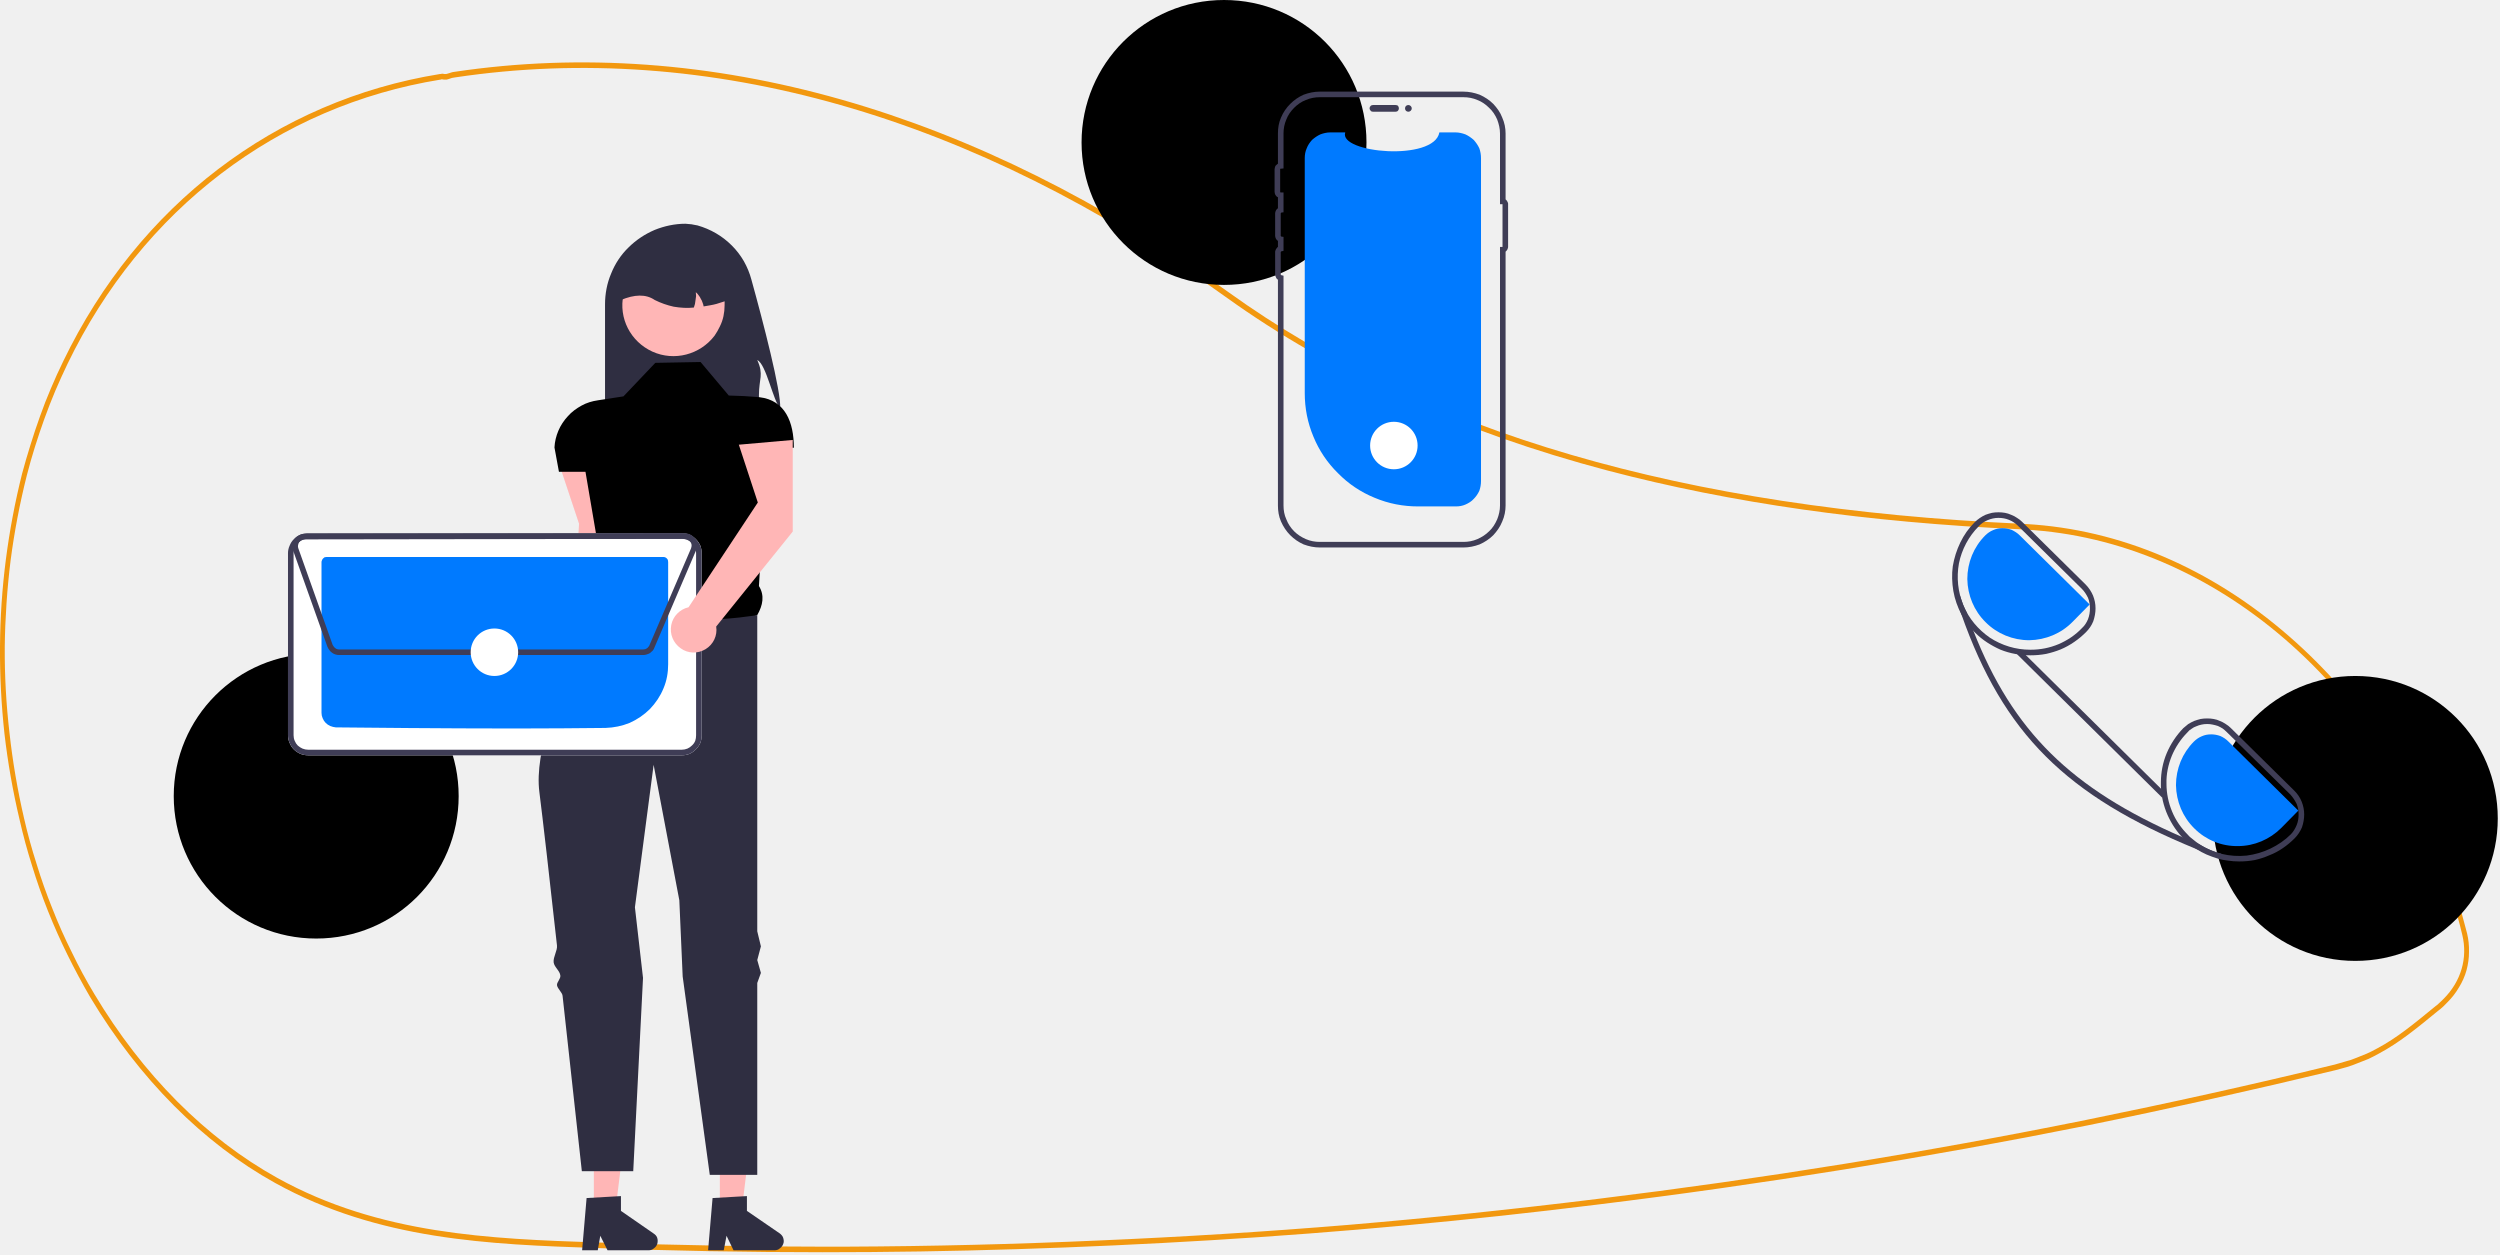
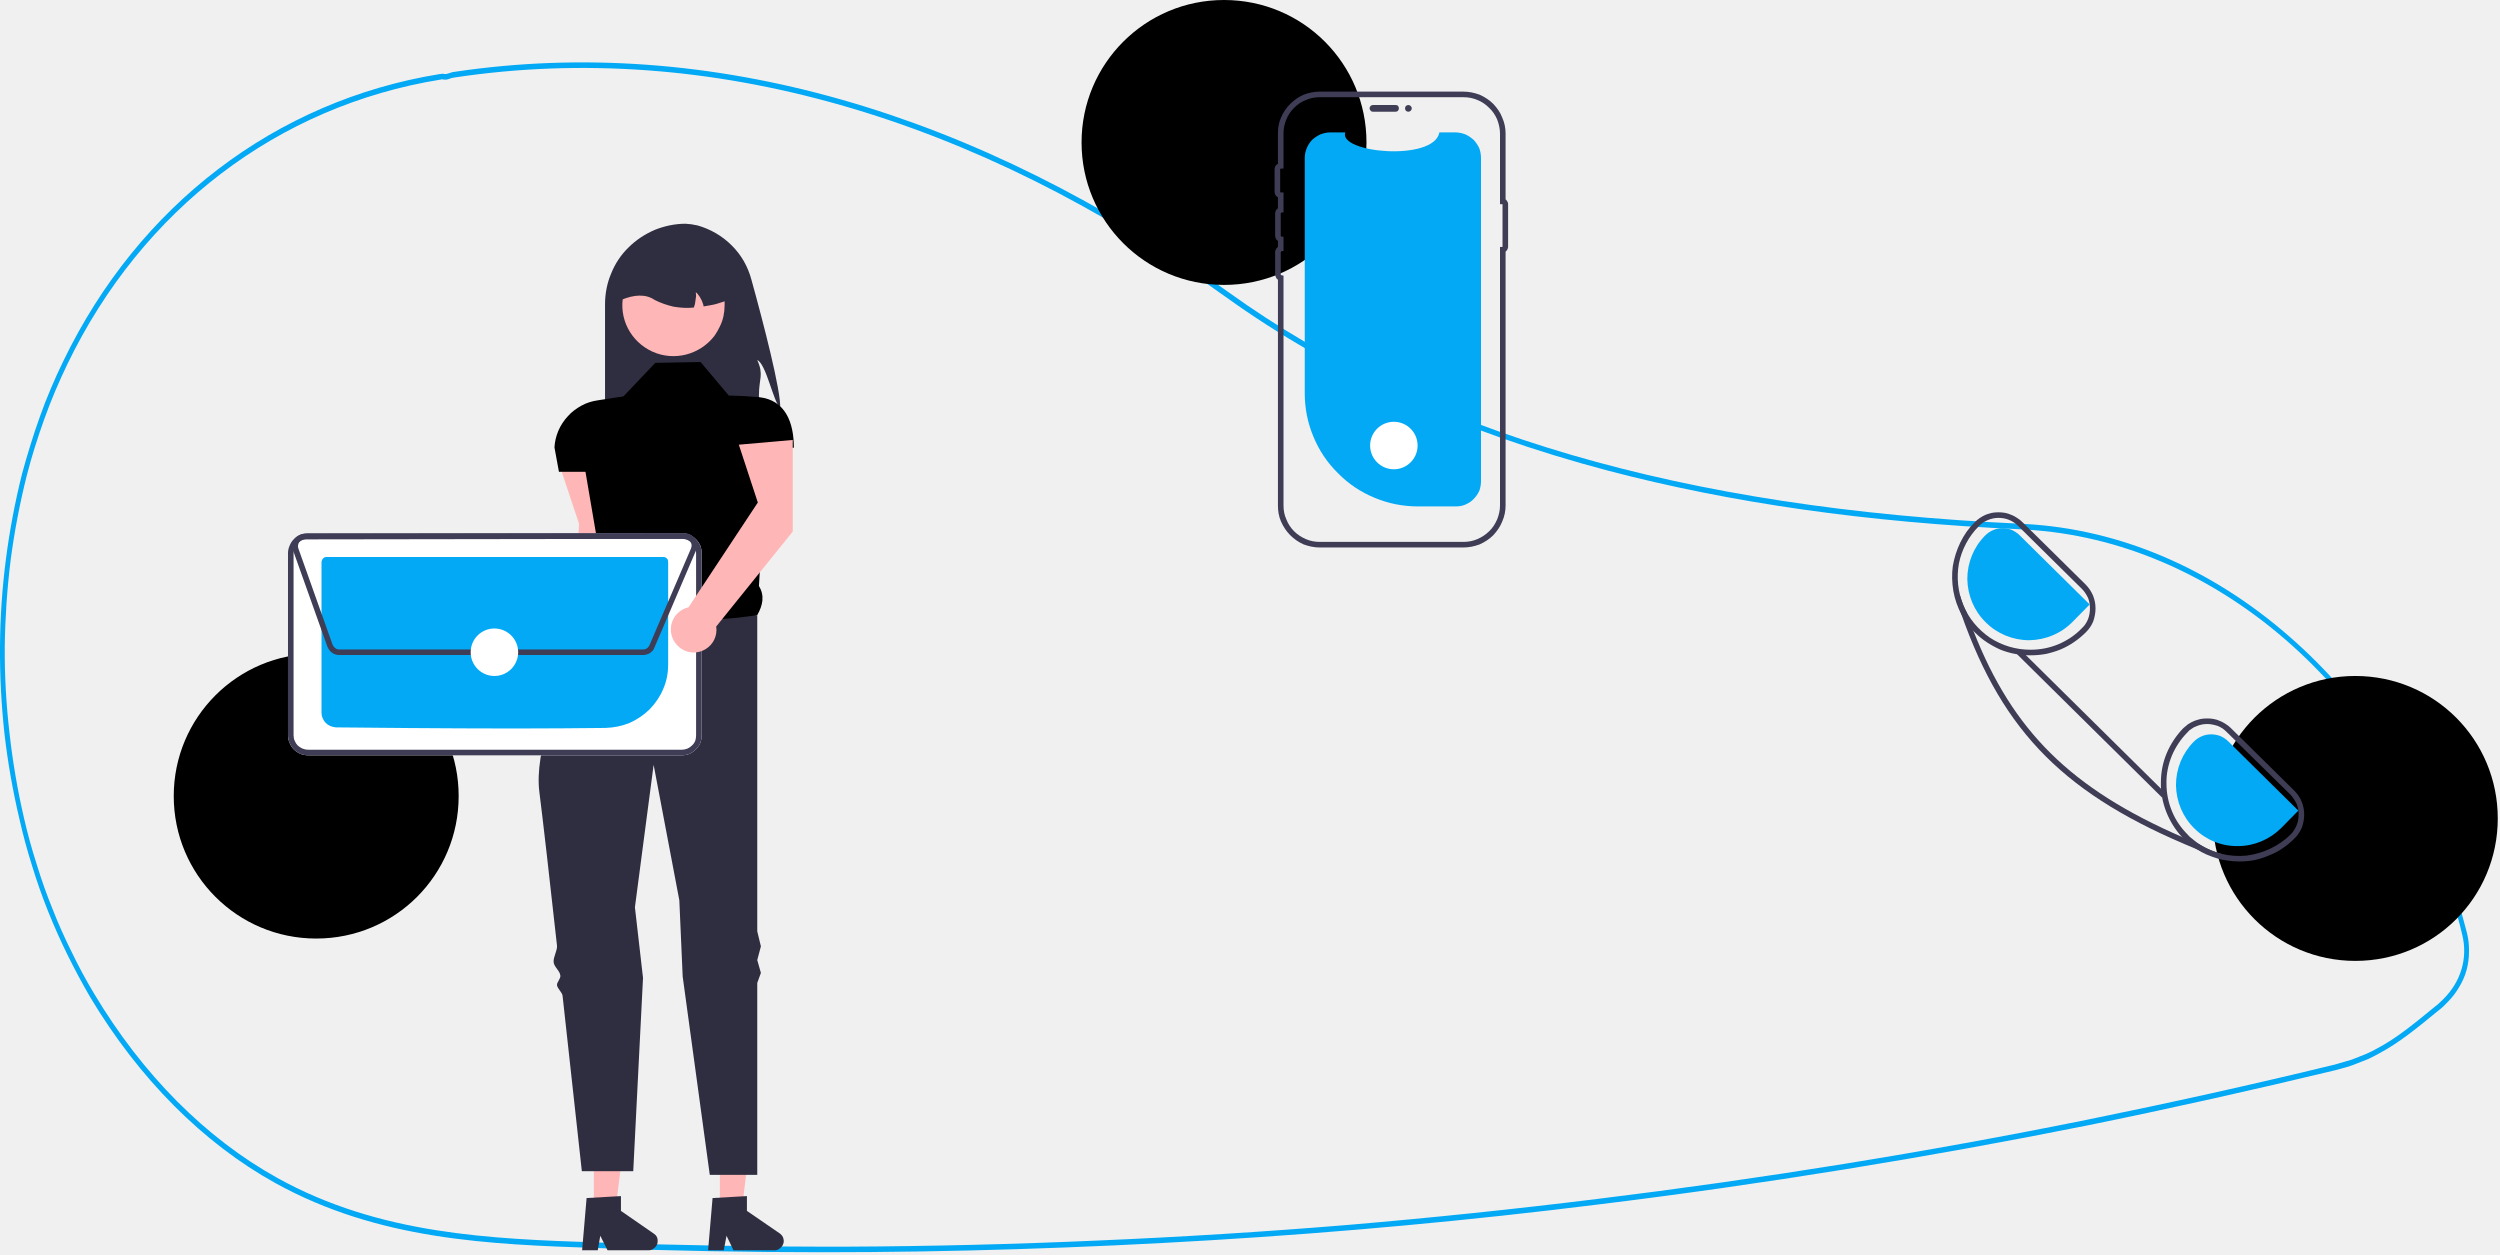
<svg xmlns="http://www.w3.org/2000/svg" version="1.2" viewBox="0 0 895 449" width="895" height="449">
  <style>
- 		.s0 { fill: #f2980f } 
+ 		.s0 { fill: #03a9f4 } 
		.s1 { fill: #2f2e41 } 
		.s2 { fill: #ffb6b6 } 
		.s3 { fill: #000000 } 
- 		.s4 { fill: #007aff } 
+ 		.s4 { fill: #03a9f4 } 
		.s5 { fill: #3f3d56 } 
		.s6 { fill: #ffffff } 
	</style>
  <g id="Layer 1">
    <path id="Layer" class="s0" d="m294.5 448.3q-40.5 0-80.8-1.5c-38.5-1.3-78.2-2.8-115.2-23.3-25.8-14.3-48.7-37.3-66.2-66.5q-4.3-7.4-8.1-15.1-3.8-7.7-7-15.7-3.2-8-5.7-16.2-2.6-8.2-4.5-16.6-3.6-15.2-5.4-30.7-1.7-15.6-1.6-31.2 0.1-15.7 2.1-31.2 2-15.5 5.8-30.7 1.4-5.2 3-10.3 1.6-5.2 3.4-10.2 1.8-5.1 3.9-10 2.1-5 4.5-9.9c26.9-55.7 76-93.2 134.8-102.7q0.2 0 0.4 0 0.1-0.1 0.3-0.1 0.2 0 0.4 0 0.2 0 0.3 0.1 0.4 0 0.8 0l0.4-0.1q0.3-0.1 0.7-0.2 0.3-0.1 0.6-0.2 0.4-0.1 0.7-0.2 0.4-0.1 0.7-0.1c90.6-13.5 186.4 13.8 277 78.9 70 50.3 162.8 77.4 283.7 82.9l1.8 0.1c33.6 1.9 66.2 15.8 94.1 40.1 27.6 24 48.3 56 59.9 92.6 1.4 4.5 2.7 9.1 3.9 13.8q0.8 3.3 0.7 6.7 0 3.3-0.9 6.6-0.9 3.2-2.7 6.1-1.7 2.9-4.1 5.3l-0.3 0.3q-1 1.1-2.2 2.1l-0.9 0.7c-7.8 6.4-13.9 11.4-21.2 15.3q-1.8 1-3.7 1.9-1.9 0.8-3.8 1.5-1.9 0.8-3.9 1.4-2 0.6-4 1.1c-29.5 7.1-59.4 13.8-88.9 19.8-57.4 11.5-116.3 21.1-175.1 28.3q-34.5 4.3-69.2 7.5-34.6 3.2-69.4 5.3-34.7 2.1-69.5 3.2-34.8 1.1-69.6 1.1zm-136.2-419.9q-0.1 0-0.2 0 0 0-0.1 0-0.1 0-0.1 0.1-0.1 0-0.2 0c-58.2 9.4-106.8 46.5-133.5 101.7q-2.3 4.8-4.4 9.7-2.1 5-3.9 10-1.8 5-3.4 10.1-1.6 5.1-2.9 10.2-3.8 15.1-5.8 30.4-1.9 15.4-2.1 30.9-0.1 15.5 1.7 30.9 1.7 15.4 5.2 30.5 1.9 8.3 4.5 16.4 2.5 8.2 5.7 16.1 3.1 7.9 6.9 15.5 3.7 7.7 8.1 15c17.3 28.9 39.9 51.6 65.5 65.8 36.6 20.3 76.2 21.8 114.4 23.1q44.9 1.6 89.8 1.5 44.8-0.2 89.7-2.2 44.8-1.9 89.6-5.6 44.7-3.8 89.2-9.3c58.8-7.2 117.6-16.7 175-28.3 29.5-6 59.4-12.6 88.9-19.8q1.9-0.5 3.8-1.1 2-0.5 3.9-1.3 1.8-0.7 3.7-1.5 1.8-0.8 3.6-1.8c7.2-3.8 13.2-8.8 20.9-15.1l0.9-0.7q1-0.9 1.9-1.8l0.2-0.2c6.3-6.3 8.7-14.7 6.7-22.9-1.1-4.7-2.4-9.3-3.8-13.7-23.7-74.7-85-127.6-152.5-131.4l-1.7-0.1c-55.3-2.5-103.6-9.4-147.8-21-52.7-13.9-98.8-34.8-136.9-62.2-90.2-64.9-185.6-92.1-275.8-78.6q-0.3 0-0.6 0.1-0.3 0-0.6 0.1-0.3 0.1-0.6 0.2-0.3 0.1-0.6 0.2l-0.7 0.2q-0.1 0-0.2 0-0.2 0-0.3 0-0.1 0-0.3 0-0.1 0-0.2 0-0.3-0.1-0.6-0.1z" />
    <path id="Layer" class="s1" d="m279.3 146.1c-2.5-2.4-5-15.8-8.2-17.2 2.4 5.3 0.6 6.7 0.6 12.5q0 1.2 0 2.4-0.1 1.3-0.2 2.5-0.2 1.2-0.4 2.4-0.2 1.2-0.5 2.4h-54v-42.1c0-3.8 0.7-7.6 2.2-11.1 1.4-3.5 3.5-6.7 6.2-9.3 2.7-2.7 5.9-4.8 9.4-6.3 3.5-1.4 7.2-2.2 11-2.2q0.5 0 1.1 0.1 0.5 0 1.1 0.1 0.5 0.1 1 0.2 0.6 0.1 1.1 0.2 3.5 1 6.6 2.8 3.1 1.8 5.7 4.4 2.5 2.5 4.3 5.6 1.8 3.2 2.7 6.6c4.2 15.1 10.7 40.2 10.3 46z" />
    <path id="Layer" class="s2" d="m219.7 197.9l0.1-32.8-19.4 1.7 6.9 20.7-3.2 52.1c-3.2 0.7-5.6 3.2-6.3 6.4-0.6 3.2 0.7 6.4 3.4 8.3 2.6 1.8 6.1 1.9 8.9 0.3 2.8-1.7 4.3-4.9 3.9-8.1z" />
    <path id="Layer" class="s2" d="m257.7 432.8h7.9l3.7-30.1h-11.6v30.1z" />
    <path id="Layer" class="s1" d="m255.1 428.9l12.3-0.7v5.3l11.8 8.1c0.5 0.4 1 0.9 1.2 1.6 0.2 0.7 0.3 1.4 0 2.1-0.2 0.6-0.6 1.2-1.2 1.6-0.5 0.5-1.2 0.7-1.9 0.7h-14.7l-2.5-5.2-1 5.2h-5.6z" />
    <path id="Layer" class="s2" d="m212.6 432.8h7.8l3.7-30.1h-11.5v30.1z" />
    <path id="Layer" class="s1" d="m210 428.9l12.3-0.7v5.3l11.7 8.1c0.6 0.4 1.1 0.9 1.3 1.6 0.2 0.7 0.2 1.4 0 2.1-0.2 0.6-0.6 1.2-1.2 1.6-0.5 0.5-1.2 0.7-1.9 0.7h-14.7l-2.6-5.2-0.9 5.2h-5.6z" />
    <path id="Layer" class="s3" d="m250.8 129.6l-16.2 0.3-11.4 12-9.1 1.4c-2.1 0.3-4.1 0.9-5.9 1.9-1.8 1-3.5 2.2-4.9 3.8-1.4 1.5-2.6 3.3-3.4 5.2-0.8 1.9-1.3 3.9-1.4 6l1.6 8.7h9.5l5.5 32.3c-2.2 5.4-2.3 9.7 2.1 11.4l13.6 25.7 40.3-18.1c2-3.5 2.7-7 0.6-10.4l2.9-49.5h9.6c0-9.2-3.1-17-12.3-18.1q-1.3-0.1-2.7-0.2-1.4-0.1-2.8-0.2-1.3-0.1-2.7-0.1-1.4-0.1-2.8-0.1z" />
    <path id="Layer" class="s1" d="m271.1 220.2c0 0-39.3 7-53.9-7.6 0 0-1.5 2.5-3.7 6.7-0.7 1.2-1.9 2-2.6 3.5-0.7 1.3-2.5 2.9-3.2 4.4-0.6 1.2 0.3 2.8-0.3 4.1-7.4 15.7-16.2 37.7-14.3 52.3 1.2 9.4 3.7 31.3 6.3 54.9 0.2 1.8-1.4 4.1-1.2 6 0.2 1.7 2.2 3 2.4 4.7 0.2 1.2-1.3 2.4-1.2 3.5 0.2 1.3 1.9 2.6 2 3.8 3.6 32.5 6.9 62.8 6.9 62.8h18.4l3.5-69.2-2.9-25.3 6.7-51 9.2 48.5 1.2 27.3 9.7 71h17v-68.7l1.3-3.6-1.3-4.6 1.3-4.9-1.3-5.4z" />
    <path id="Layer" class="s2" d="m255.8 120.2c-5.2 6.8-14.4 9.2-22.2 5.7-7.9-3.6-12.2-12-10.4-20.4 1.7-8.4 9-14.5 17.6-14.6 8.6-0.2 16.1 5.6 18.1 14q0.1 0.3 0.2 0.6 0.4 1.9 0.3 3.9 0 1.9-0.4 3.8-0.4 1.9-1.3 3.7-0.8 1.7-1.9 3.3z" />
    <path id="Layer" class="s1" d="m251.9 109.7q-0.1-0.7-0.4-1.4-0.2-0.7-0.6-1.3-0.3-0.7-0.8-1.3-0.4-0.6-1-1.1 0.1 0.7 0.1 1.4-0.1 0.7-0.2 1.4-0.1 0.7-0.2 1.4-0.2 0.7-0.4 1.3-1.8 0.2-3.6 0.1-1.8-0.1-3.6-0.4-1.8-0.4-3.5-1-1.7-0.6-3.3-1.4c-3.2-2.2-7.3-2-12.1 0 0-2.4 0.4-4.7 1.3-6.8 0.9-2.2 2.2-4.1 3.9-5.8 1.6-1.6 3.6-2.9 5.7-3.8 2.2-0.9 4.5-1.4 6.8-1.4h3.2c2.3 0 4.6 0.5 6.8 1.4 2.1 0.9 4.1 2.2 5.7 3.8 1.7 1.7 3 3.6 3.9 5.8 0.9 2.1 1.3 4.4 1.3 6.8q-1.1 0.4-2.2 0.7-1.1 0.4-2.2 0.7-1.1 0.3-2.3 0.5-1.1 0.2-2.3 0.4z" />
    <path id="Layer" class="s3" d="m113.2 336c-28.2 0-51-22.8-51-51 0-28.2 22.8-51 51-51 28.3 0 51 22.8 51 51 0 28.2-22.7 51-51 51z" />
    <path id="Layer" class="s3" d="m438.2 102c-28.2 0-51-22.8-51-51 0-28.2 22.8-51 51-51 28.3 0 51 22.8 51 51 0 28.2-22.7 51-51 51z" />
    <path id="Layer" class="s3" d="m843.2 344c-28.2 0-51-22.8-51-51 0-28.2 22.8-51 51-51 28.3 0 51 22.8 51 51 0 28.2-22.7 51-51 51z" />
    <path id="Layer" class="s4" d="m530.2 56.6v115.6c0 1.2-0.2 2.4-0.6 3.5-0.5 1.1-1.2 2.1-2 2.9-0.8 0.9-1.8 1.5-2.9 2-1.1 0.5-2.3 0.7-3.5 0.7q0 0 0 0 0 0 0 0 0 0 0 0-0.1 0-0.1 0h-13.4c-5.4 0-10.6-1-15.6-3.1-4.9-2-9.4-5-13.1-8.8-3.8-3.7-6.8-8.2-8.8-13.1-2.1-5-3.1-10.2-3.1-15.6v-84.1c0-1.2 0.2-2.4 0.7-3.5 0.4-1.1 1.1-2.1 1.9-3 0.9-0.8 1.9-1.5 3-2 1.1-0.4 2.3-0.7 3.5-0.7h5.4c-2.5 7.4 31.8 10.5 33.7 0h5.8c1.2 0 2.4 0.3 3.5 0.7 1.1 0.5 2.1 1.2 3 2 0.8 0.9 1.5 1.9 2 3 0.4 1.1 0.6 2.3 0.6 3.5z" />
    <path id="Layer" class="s5" d="m490.3 38.8q0-0.2 0.1-0.5 0.1-0.2 0.3-0.4 0.1-0.1 0.3-0.2 0.3-0.1 0.5-0.1h8.1c0.3 0 0.7 0.1 0.9 0.3 0.2 0.3 0.3 0.6 0.3 0.9 0 0.3-0.1 0.6-0.3 0.8-0.2 0.3-0.6 0.4-0.9 0.4h-8.1q-0.2 0-0.5-0.1-0.2-0.1-0.3-0.3-0.2-0.1-0.3-0.4-0.1-0.2-0.1-0.4z" />
    <path id="Layer" class="s5" d="m523.9 196h-51.4c-2 0-3.9-0.4-5.8-1.1-1.8-0.8-3.4-1.9-4.8-3.3-1.4-1.4-2.5-3.1-3.3-4.9-0.8-1.8-1.1-3.8-1.1-5.7v-80.9q-0.3-0.1-0.4-0.3-0.2-0.2-0.3-0.5-0.1-0.2-0.2-0.5-0.1-0.2-0.1-0.5v-8.1q0-0.3 0.1-0.5 0.1-0.3 0.2-0.5 0.1-0.2 0.3-0.4 0.1-0.2 0.4-0.4v-2.2q-0.3-0.1-0.4-0.3-0.2-0.2-0.3-0.4-0.1-0.3-0.2-0.5-0.1-0.3-0.1-0.5v-8.2q0-0.2 0.1-0.5 0.1-0.2 0.2-0.5 0.1-0.2 0.3-0.4 0.1-0.2 0.4-0.3v-4q-0.3-0.1-0.5-0.3-0.2-0.2-0.4-0.5-0.1-0.2-0.2-0.5-0.1-0.3-0.1-0.6v-8.1q0-0.3 0.1-0.6 0.1-0.3 0.2-0.6 0.2-0.2 0.4-0.4 0.2-0.2 0.5-0.4v-10.8c0-2 0.3-3.9 1.1-5.7 0.8-1.9 1.9-3.5 3.3-4.9 1.4-1.4 3-2.5 4.8-3.3 1.9-0.7 3.8-1.1 5.8-1.1h51.4c2 0 3.9 0.4 5.8 1.1 1.8 0.8 3.5 1.9 4.9 3.3 1.3 1.4 2.5 3 3.2 4.9 0.8 1.8 1.2 3.7 1.2 5.7v23.6q0.2 0.1 0.3 0.3 0.2 0.1 0.3 0.4 0.1 0.2 0.2 0.4 0.1 0.2 0.1 0.5v15.5q0 0.2-0.1 0.4-0.1 0.3-0.2 0.5-0.1 0.2-0.3 0.4-0.1 0.1-0.3 0.3v90.9c0 1.9-0.4 3.9-1.2 5.7-0.7 1.8-1.9 3.5-3.2 4.9-1.4 1.4-3.1 2.5-4.9 3.3-1.9 0.7-3.8 1.1-5.8 1.1zm-51.4-161.2c-1.7 0-3.4 0.3-5 1-1.6 0.6-3 1.6-4.2 2.8-1.2 1.2-2.2 2.6-2.8 4.2-0.7 1.6-1 3.3-1 5v12.5l-1 0.1q0 0-0.1 0 0 0 0 0-0.1 0-0.1 0.1 0 0 0 0.1v8.1q0 0 0 0.1 0 0 0.1 0 0 0 0 0.1 0.1 0 0.1 0h1v7.1l-0.8 0.1q0 0.1-0.1 0.1 0 0 0 0 0 0 0 0.1-0.1 0-0.1 0v8.2q0 0 0.1 0 0 0.1 0 0.1 0 0 0 0 0.1 0 0.1 0.1l0.8 0.1v5l-0.8 0.2q0 0-0.1 0 0 0.1 0 0.1 0 0 0 0-0.1 0.1-0.1 0.1v8.1q0 0.1 0.1 0.1 0 0 0 0.1 0 0 0 0 0.1 0 0.1 0l0.8 0.2v82.3c0 1.7 0.3 3.4 1 4.9 0.6 1.6 1.6 3.1 2.8 4.3 1.2 1.2 2.6 2.1 4.2 2.8 1.6 0.7 3.3 1 5 1h51.4c1.7 0 3.4-0.3 5-1 1.6-0.7 3-1.6 4.2-2.8 1.3-1.2 2.2-2.7 2.9-4.3 0.6-1.5 1-3.2 1-4.9v-92.6h0.9v-15.3h-0.9v-25.3c0-1.7-0.4-3.4-1-5-0.7-1.6-1.6-3-2.9-4.2-1.2-1.2-2.6-2.2-4.2-2.8-1.6-0.7-3.3-1-5-1z" />
    <path id="Layer" class="s5" d="m504.2 40c-0.7 0-1.2-0.5-1.2-1.2 0-0.7 0.5-1.2 1.2-1.2 0.6 0 1.2 0.5 1.2 1.2 0 0.7-0.6 1.2-1.2 1.2z" />
    <path id="Layer" class="s6" d="m244.1 270.4h-133.8q-1.4 0-2.7-0.5-1.4-0.6-2.4-1.6-1-1-1.5-2.3-0.6-1.3-0.6-2.8v-65.2q0-1.4 0.6-2.7 0.5-1.3 1.5-2.3 1-1 2.4-1.6 1.3-0.5 2.7-0.5h133.8q1.4 0 2.7 0.5 1.3 0.6 2.3 1.6 1 1 1.6 2.3 0.5 1.3 0.5 2.7v65.2q0 1.5-0.5 2.8-0.6 1.3-1.6 2.3-1 1-2.3 1.6-1.3 0.5-2.7 0.5z" />
    <path id="Layer" class="s5" d="m244.1 270.4h-133.8q-1.4 0-2.7-0.5-1.4-0.6-2.4-1.6-1-1-1.5-2.3-0.6-1.3-0.6-2.8v-65.2q0-1.4 0.6-2.7 0.5-1.3 1.5-2.3 1-1 2.4-1.6 1.3-0.5 2.7-0.5h133.8q1.4 0 2.7 0.5 1.3 0.6 2.3 1.6 1 1 1.6 2.3 0.5 1.3 0.5 2.7v65.2q0 1.5-0.5 2.8-0.6 1.3-1.6 2.3-1 1-2.3 1.6-1.3 0.5-2.7 0.5zm-133.8-77.5q-1 0-2 0.4-0.9 0.4-1.7 1.1-0.7 0.7-1.1 1.7-0.4 0.9-0.4 1.9v65.2q0 1.1 0.4 2 0.4 1 1.1 1.7 0.8 0.7 1.7 1.1 1 0.4 2 0.4h133.8q1 0 2-0.4 0.9-0.4 1.6-1.1 0.8-0.7 1.2-1.7 0.3-0.9 0.3-2v-65.2q0-1-0.3-1.9-0.4-1-1.2-1.7-0.7-0.7-1.6-1.1-1-0.4-2-0.4z" />
    <path id="Layer" class="s4" d="m184.4 260.8c-26.4 0-53.9-0.3-64.2-0.4q-1-0.1-2-0.5-0.9-0.4-1.6-1.1-0.7-0.7-1.1-1.7-0.4-0.9-0.4-1.9v-54q0-0.3 0.2-0.7 0.1-0.3 0.4-0.6 0.2-0.2 0.5-0.4 0.4-0.1 0.7-0.1h120.5q0.4 0 0.7 0.1 0.4 0.2 0.6 0.4 0.3 0.3 0.4 0.6 0.1 0.4 0.1 0.7v36.6c0 3-0.5 5.9-1.7 8.7-1.1 2.7-2.8 5.2-4.8 7.3-2.1 2.1-4.6 3.8-7.3 5-2.7 1.1-5.6 1.7-8.6 1.8-9.6 0.1-20.9 0.2-32.4 0.2z" />
    <path id="Layer" class="s5" d="m230.3 234.5h-108.9q-0.7 0-1.3-0.2-0.7-0.2-1.2-0.6-0.6-0.4-1-1-0.4-0.5-0.7-1.2l-12.3-34.5q-0.3-1-0.2-2.1 0.2-1.1 0.8-2 0.6-0.8 1.6-1.3 0.9-0.5 2-0.5l136.1-0.2q0.9 0 1.8 0.4 0.9 0.4 1.5 1.2 0.7 0.7 0.9 1.7 0.3 0.9 0.1 1.9h0.1l-0.4 0.9-14.9 34.8q-0.2 0.6-0.6 1.1-0.5 0.5-1 0.9-0.5 0.3-1.2 0.5-0.6 0.2-1.2 0.2zm14.9-41.6l-136.1 0.2q-0.6 0-1.1 0.2-0.5 0.3-0.9 0.8-0.3 0.5-0.4 1.1-0.1 0.6 0.1 1.1l12.3 34.6q0.2 0.3 0.4 0.6 0.2 0.3 0.5 0.5 0.3 0.3 0.7 0.4 0.3 0.1 0.7 0.1h108.9q0.3 0 0.7-0.1 0.3-0.1 0.6-0.3 0.3-0.2 0.5-0.5 0.3-0.3 0.4-0.6l14.9-34.7 0.7 0.3-0.7-0.3q0.2-0.6 0.2-1.2-0.1-0.6-0.4-1.1-0.4-0.5-0.9-0.8-0.5-0.3-1.1-0.3z" />
    <path id="Layer" class="s6" d="m177 242c-4.7 0-8.5-3.8-8.5-8.5 0-4.7 3.8-8.5 8.5-8.5 4.7 0 8.5 3.8 8.5 8.5 0 4.7-3.8 8.5-8.5 8.5z" />
    <path id="Layer" class="s6" d="m499 168c-4.7 0-8.5-3.8-8.5-8.5 0-4.7 3.8-8.5 8.5-8.5 4.7 0 8.5 3.8 8.5 8.5 0 4.7-3.8 8.5-8.5 8.5z" />
    <path id="Layer" class="s5" d="m821.4 283.1l-22.8-22.5q-0.8-0.8-1.8-1.4-1-0.7-2.1-1.1-1-0.5-2.2-0.7-1.1-0.2-2.3-0.2h-0.1q-1.2 0-2.3 0.2-1.2 0.3-2.3 0.7-1.1 0.5-2.1 1.1-0.9 0.7-1.8 1.5c-2.5 2.6-4.5 5.6-5.9 8.9-1.4 3.3-2.1 6.9-2.1 10.5-0.1 3.5 0.6 7.1 1.9 10.5 1.3 3.3 3.2 6.4 5.6 9q0.4 0.4 0.8 0.7 0.5 0.6 1.1 1 0.5 0.5 1.1 1 0.5 0.4 1.1 0.9 0.6 0.4 1.2 0.8 1.7 1.1 3.5 1.9 1.9 0.8 3.8 1.4 1.9 0.6 3.9 0.8 2 0.3 4 0.3h0.1q2.8 0 5.5-0.5 2.7-0.6 5.2-1.7 2.6-1 4.9-2.6 2.2-1.5 4.2-3.5c1.1-1.1 2-2.5 2.6-3.9 0.5-1.5 0.8-3 0.8-4.6 0-1.6-0.3-3.1-0.9-4.6-0.6-1.5-1.5-2.8-2.6-3.9zm-1.3 15.6c-2.1 2.1-4.6 3.8-7.3 5.1-2.7 1.3-5.5 2.1-8.5 2.5-3 0.3-6 0.1-8.9-0.6-2.8-0.7-5.6-1.9-8.1-3.5q-0.5-0.4-1.1-0.8-0.5-0.4-1-0.8-0.5-0.4-1-0.8-0.5-0.4-0.9-0.9c-2.4-2.4-4.4-5.2-5.7-8.4-1.3-3.1-2-6.5-2-9.9-0.1-3.4 0.6-6.8 1.9-10 1.3-3.1 3.2-6 5.6-8.4q0.6-0.8 1.5-1.3 0.8-0.6 1.7-0.9 0.9-0.4 1.9-0.6 0.9-0.2 1.9-0.2h0.1q1 0 1.9 0.2 1 0.2 1.9 0.5 0.9 0.4 1.7 0.9 0.8 0.6 1.5 1.3l22.8 22.4c0.9 1 1.6 2.1 2.2 3.3 0.5 1.2 0.7 2.5 0.7 3.8 0 1.3-0.2 2.6-0.7 3.8-0.5 1.2-1.2 2.4-2.1 3.3z" />
    <path id="Layer" class="s5" d="m746.7 209.3l-22.8-22.5q-0.8-0.8-1.8-1.4-1-0.7-2.1-1.1-1.1-0.5-2.2-0.7-1.2-0.2-2.3-0.2h-0.1q-1.2 0-2.3 0.2-1.2 0.3-2.3 0.7-1.1 0.5-2.1 1.2-0.9 0.6-1.8 1.5c-2.1 2.1-3.8 4.5-5.1 7.2-1.3 2.7-2.2 5.5-2.7 8.5-0.4 2.9-0.3 5.9 0.2 8.9 0.5 2.9 1.5 5.7 2.9 8.4q0.5 0.8 1 1.6 0.4 0.7 1 1.5 0.5 0.7 1.1 1.4 0.6 0.7 1.2 1.4 0.3 0.3 0.7 0.7 1.9 1.9 4.2 3.4 2.3 1.5 4.8 2.6 2.5 1 5.2 1.5 2.7 0.5 5.4 0.5h0.2q2.8 0 5.5-0.5 2.7-0.6 5.2-1.6 2.6-1.1 4.9-2.7 2.2-1.5 4.2-3.5c1.1-1.1 2-2.4 2.6-3.9 0.5-1.5 0.8-3 0.8-4.6 0-1.6-0.3-3.1-0.9-4.6-0.6-1.4-1.5-2.8-2.6-3.9zm-1.4 15.6q-1.7 1.8-3.9 3.3-2.1 1.4-4.4 2.4-2.4 1-4.9 1.5-2.5 0.5-5.1 0.5h-0.2c-5.1 0-10.1-1.5-14.4-4.3-4.2-2.9-7.6-6.9-9.5-11.6-2-4.8-2.5-10-1.6-15 1-5 3.5-9.7 7.1-13.3 0.9-1 2-1.7 3.2-2.2 1.2-0.5 2.5-0.8 3.8-0.8 1.3 0 2.6 0.2 3.8 0.7 1.3 0.5 2.4 1.3 3.3 2.2l22.8 22.5c0.9 0.9 1.6 2 2.2 3.2 0.5 1.2 0.7 2.5 0.7 3.8 0 1.3-0.2 2.6-0.7 3.9-0.5 1.2-1.2 2.3-2.2 3.2z" />
    <path id="Layer" class="s4" d="m822.8 290.2l-25.1-24.8c-0.8-0.8-1.7-1.4-2.8-1.9-1.1-0.4-2.2-0.6-3.3-0.6-1.2 0-2.3 0.2-3.4 0.7-1 0.4-2 1.1-2.8 1.9-4.1 4.1-6.4 9.7-6.4 15.6 0.1 5.8 2.4 11.4 6.6 15.5 4.1 4.1 9.7 6.4 15.6 6.3 5.8 0 11.4-2.4 15.5-6.5z" />
    <path id="Layer" class="s4" d="m748.1 216.4l-25.1-24.8c-0.8-0.8-1.8-1.4-2.8-1.9-1.1-0.4-2.2-0.6-3.4-0.6-1.1 0-2.2 0.2-3.3 0.7-1 0.4-2 1.1-2.8 1.9-4.1 4.1-6.4 9.7-6.4 15.6 0.1 5.8 2.4 11.4 6.6 15.5 4.1 4.1 9.7 6.4 15.6 6.4 5.8-0.1 11.4-2.4 15.5-6.6z" />
    <path id="Layer" class="s5" d="m795.2 305.6l-0.6 1.6q-4.2-1.6-8.2-3.2c-46.8-19.1-69.2-41.5-84.2-84q-1.1-3-2.1-6.2l1.6-0.5q0.2 0.8 0.5 1.5 0.2 0.7 0.5 1.5 0.3 0.7 0.6 1.4 0.3 0.7 0.7 1.4 1.2 3.5 2.5 6.8c14.1 35.9 34.9 56.4 74.6 73.7q3 1.3 6.2 2.6 0.9 0.6 1.9 1.1 0.9 0.5 1.9 0.9 1 0.5 2.1 0.8 1 0.4 2 0.6z" />
    <path id="Layer" class="s5" d="m722.1 234.2l1.4-1.4 51.9 51.3-1.4 1.4z" />
    <path id="Layer" class="s2" d="m283.8 190.3v-32.8l-19.3 1.7 6.8 20.7-24.8 37.5c-3.1 0.7-5.6 3.2-6.2 6.4-0.6 3.2 0.7 6.4 3.4 8.3 2.6 1.9 6.1 2 8.9 0.3 2.8-1.7 4.3-4.9 3.8-8.1z" />
  </g>
</svg>
